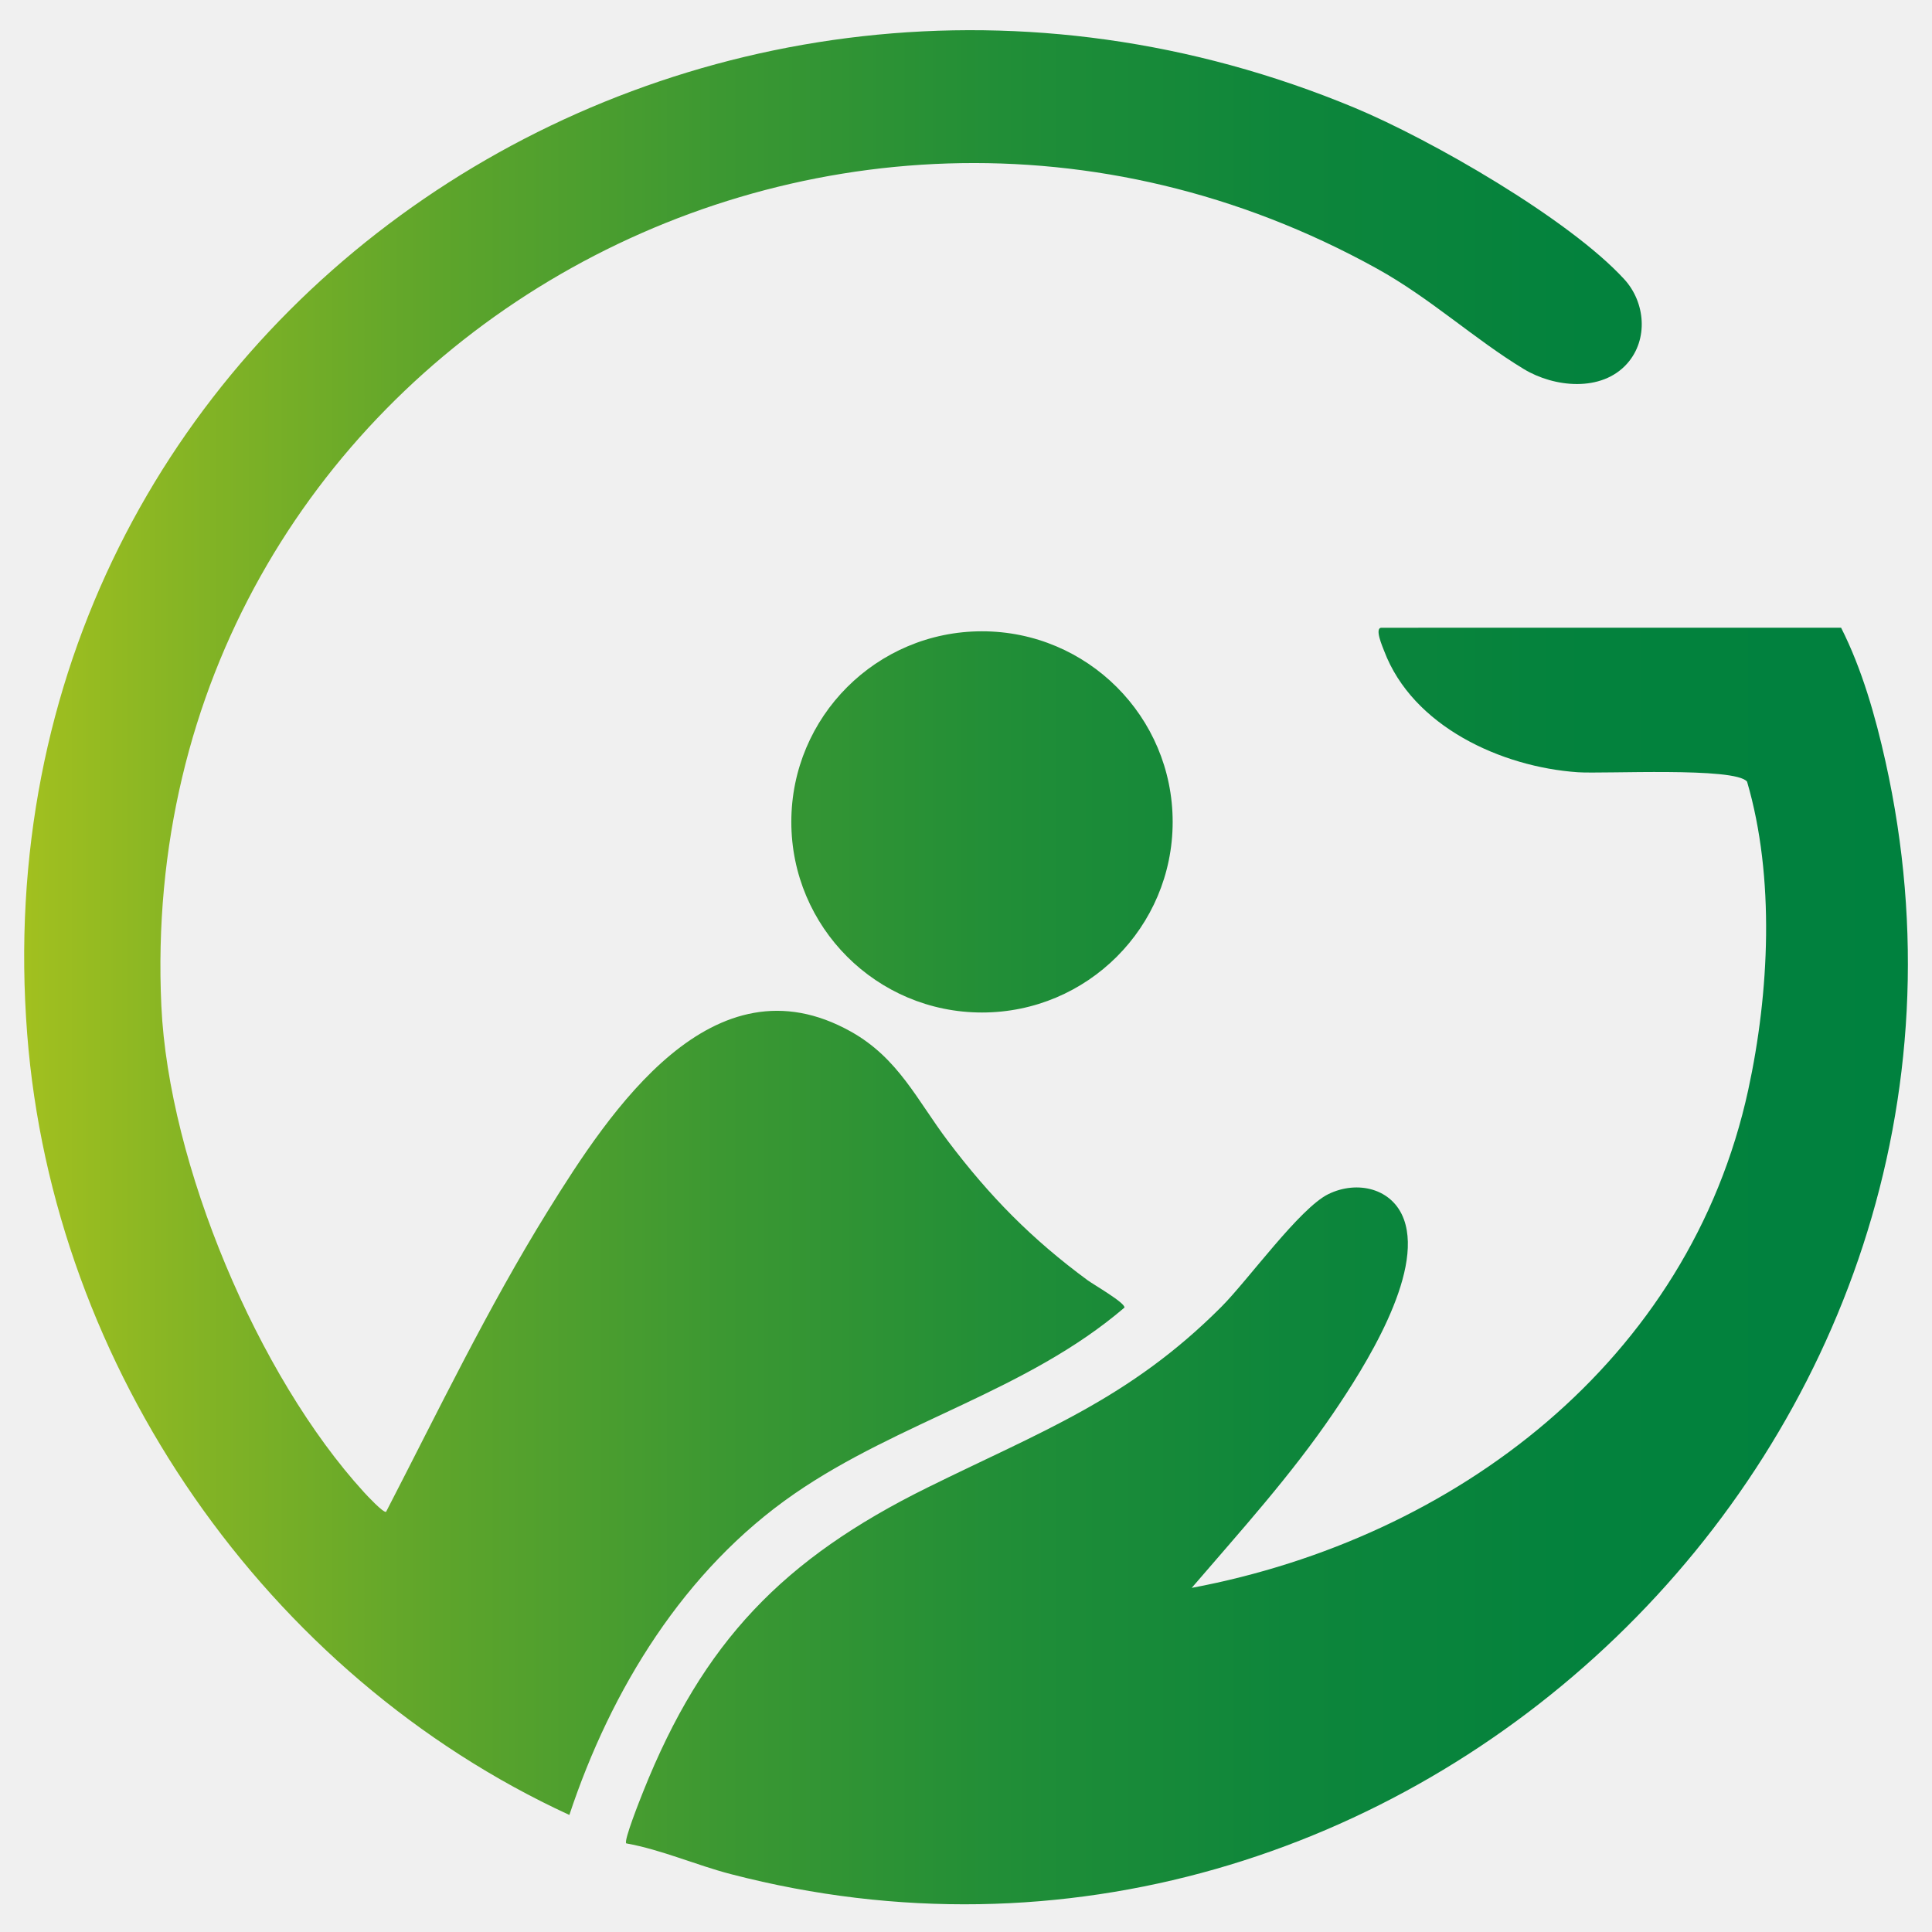
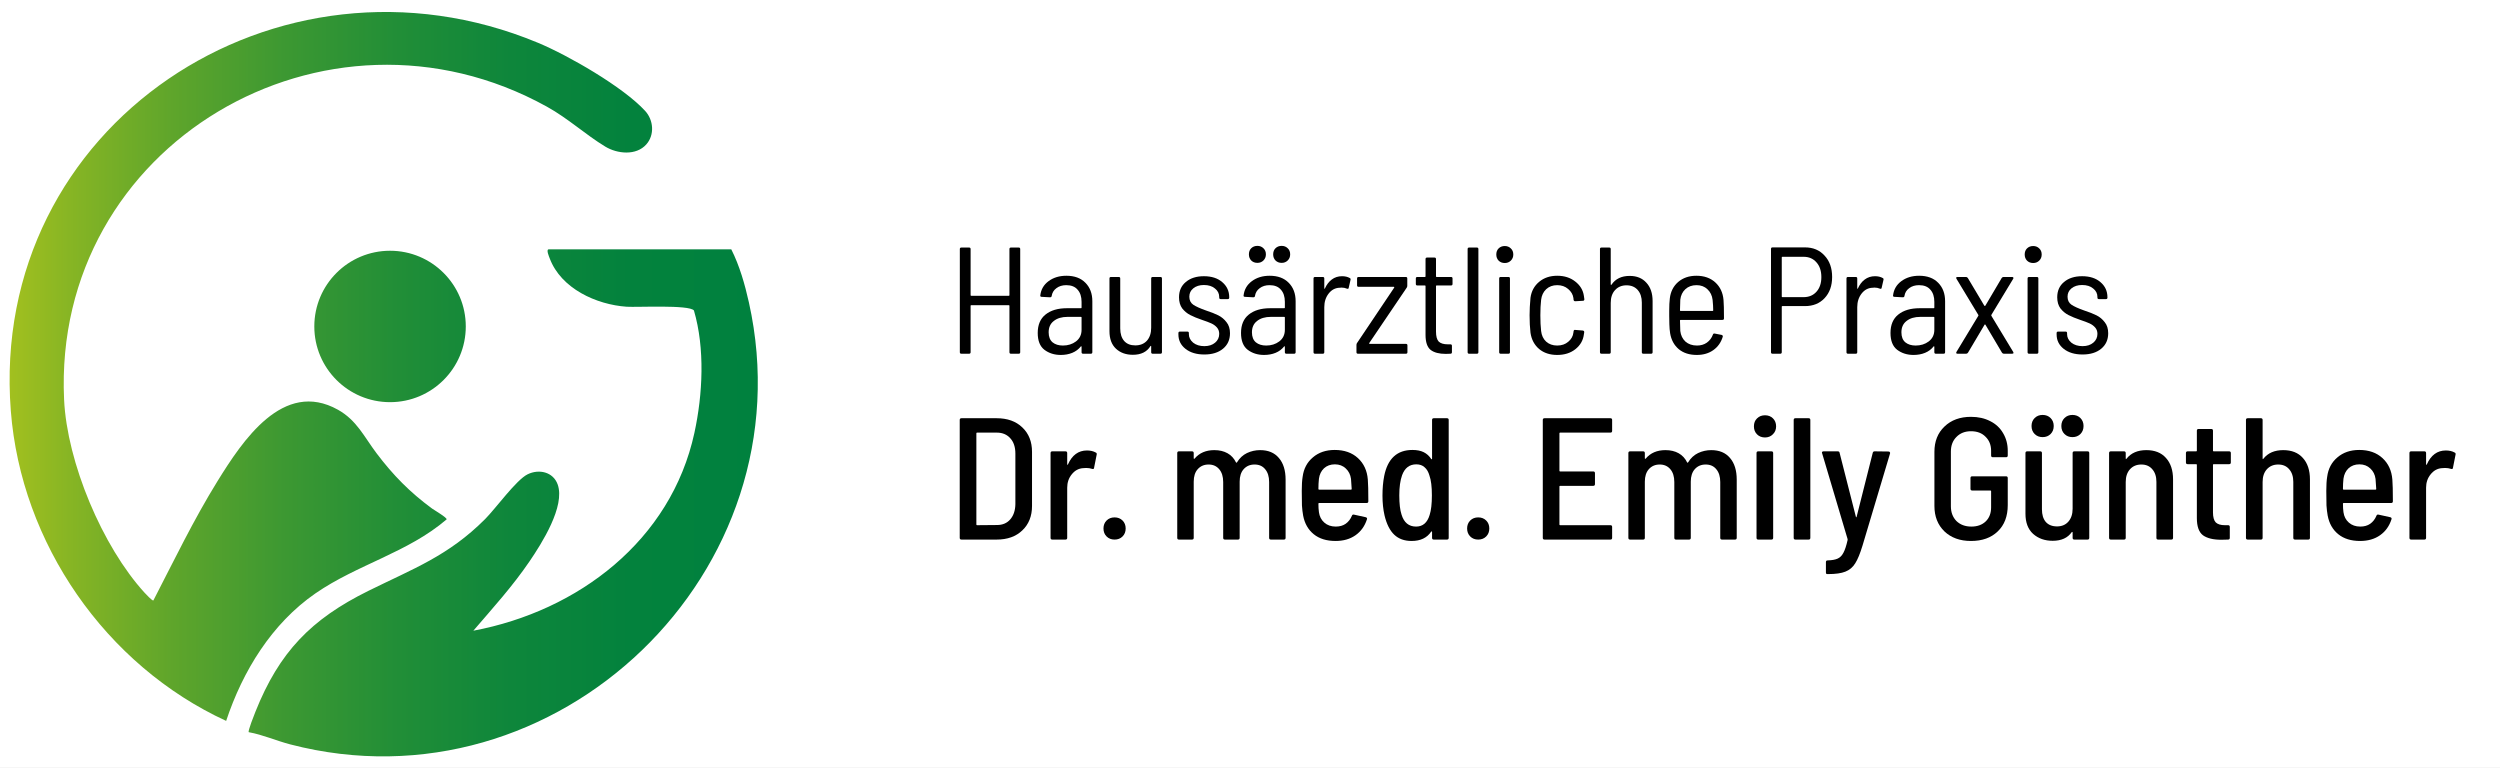
- <svg xmlns="http://www.w3.org/2000/svg" width="128" height="128" viewBox="0 0 128 128" fill="none">
-   <path d="M107.804 24.087C109.222 22.488 109.012 20.027 107.61 18.499C103.944 14.501 94.786 9.237 89.728 7.133C46.313 -10.922 -1.9 20.815 1.802 68.515C3.519 90.636 17.634 110.991 37.722 120.246C40.481 111.932 45.329 104.01 52.623 98.972C59.592 94.158 68.042 92.165 74.497 86.632C74.566 86.323 72.449 85.108 72.055 84.818C68.363 82.103 65.564 79.256 62.804 75.598C60.753 72.881 59.517 70.105 56.374 68.346C47.219 63.223 40.433 73.558 36.285 80.247C32.319 86.648 29.035 93.474 25.581 100.158C25.422 100.271 24.297 99.064 24.125 98.875C17.065 91.153 11.176 77.105 10.69 66.647C8.717 24.091 54.34 -2.617 91.214 17.789C94.782 19.763 97.667 22.462 100.966 24.457C102.962 25.665 106.105 26.002 107.804 24.087ZM77.692 54.453C77.692 47.479 72.036 41.825 65.059 41.825C58.082 41.825 52.427 47.479 52.427 54.453C52.427 61.428 58.082 67.081 65.059 67.081C72.036 67.081 77.692 61.428 77.692 54.453ZM124.917 50.446C124.249 47.446 123.357 44.312 121.977 41.587L91.528 41.59C91.042 41.59 91.601 42.854 91.703 43.125C93.59 48.128 99.47 50.814 104.531 51.163C106.239 51.281 114.986 50.8 115.748 51.788C117.605 58.121 117.223 65.772 115.826 72.204C111.926 90.162 96.431 101.915 78.954 105.201C82.199 101.422 85.509 97.776 88.331 93.627C90.358 90.648 94.322 84.429 93.017 80.799C92.266 78.714 89.912 78.183 88.01 79.112C86.108 80.042 82.696 84.797 80.927 86.573C74.811 92.71 68.943 94.847 61.442 98.557C51.901 103.276 46.582 108.75 42.606 118.715C42.418 119.187 41.316 121.949 41.488 122.128C43.864 122.558 46.087 123.56 48.43 124.168C92.859 135.723 134.909 95.292 124.917 50.446Z" fill="url(#paint0_linear_1_134)" />
+ <svg xmlns="http://www.w3.org/2000/svg" width="417" height="128" viewBox="0 0 417 128" fill="none">
+   <rect width="417" height="128" fill="white" />
+   <path d="M168.374 41.543C168.374 41.374 168.459 41.29 168.627 41.29H169.918C170.086 41.29 170.171 41.374 170.171 41.543V58.749C170.171 58.918 170.086 59.002 169.918 59.002H168.627C168.459 59.002 168.374 58.918 168.374 58.749V51.006C168.374 50.939 168.341 50.905 168.273 50.905H161.998C161.93 50.905 161.897 50.939 161.897 51.006V58.749C161.897 58.918 161.812 59.002 161.644 59.002H160.353C160.184 59.002 160.1 58.918 160.1 58.749V41.543C160.1 41.374 160.184 41.29 160.353 41.29H161.644C161.812 41.29 161.897 41.374 161.897 41.543V49.235C161.897 49.303 161.93 49.336 161.998 49.336H168.273C168.341 49.336 168.374 49.303 168.374 49.235V41.543Z" fill="black" />
+   <path d="M177.875 45.996C179.224 45.996 180.279 46.384 181.038 47.16C181.814 47.936 182.202 48.965 182.202 50.247V58.749C182.202 58.918 182.117 59.002 181.949 59.002H180.658C180.49 59.002 180.405 58.918 180.405 58.749V57.838C180.405 57.805 180.388 57.779 180.355 57.762C180.338 57.745 180.313 57.754 180.279 57.788C179.908 58.26 179.435 58.614 178.862 58.85C178.288 59.087 177.647 59.205 176.939 59.205C175.876 59.205 174.965 58.918 174.206 58.344C173.464 57.771 173.093 56.835 173.093 55.536C173.093 54.186 173.523 53.166 174.383 52.474C175.26 51.766 176.45 51.411 177.951 51.411H180.304C180.372 51.411 180.405 51.378 180.405 51.31V50.349C180.405 49.488 180.186 48.813 179.747 48.324C179.326 47.818 178.693 47.565 177.85 47.565C177.192 47.565 176.644 47.734 176.205 48.071C175.766 48.392 175.505 48.822 175.421 49.362C175.404 49.514 175.311 49.59 175.142 49.59L173.751 49.514C173.666 49.514 173.599 49.488 173.548 49.438C173.514 49.387 173.506 49.328 173.523 49.261C173.641 48.282 174.096 47.498 174.889 46.907C175.699 46.3 176.694 45.996 177.875 45.996ZM177.293 57.636C178.136 57.636 178.862 57.408 179.469 56.953C180.093 56.48 180.405 55.831 180.405 55.004V52.955C180.405 52.887 180.372 52.854 180.304 52.854H178.077C177.116 52.854 176.348 53.081 175.775 53.537C175.201 53.975 174.915 54.608 174.915 55.434C174.915 56.177 175.134 56.733 175.572 57.105C176.011 57.459 176.585 57.636 177.293 57.636Z" fill="black" />
+   <path d="M192.017 46.452C192.017 46.283 192.102 46.199 192.27 46.199H193.561C193.729 46.199 193.814 46.283 193.814 46.452V58.749C193.814 58.918 193.729 59.002 193.561 59.002H192.27C192.102 59.002 192.017 58.918 192.017 58.749V57.762C192.017 57.712 192 57.687 191.967 57.687C191.95 57.687 191.925 57.703 191.891 57.737C191.3 58.699 190.322 59.179 188.956 59.179C187.809 59.179 186.872 58.842 186.147 58.167C185.422 57.492 185.059 56.514 185.059 55.232V46.452C185.059 46.283 185.143 46.199 185.312 46.199H186.602C186.771 46.199 186.855 46.283 186.855 46.452V54.777C186.855 55.671 187.075 56.371 187.513 56.877C187.952 57.366 188.568 57.611 189.36 57.611C190.187 57.611 190.836 57.349 191.309 56.826C191.781 56.286 192.017 55.569 192.017 54.675V46.452Z" fill="black" />
+   <path d="M200.885 59.129C199.586 59.129 198.541 58.817 197.748 58.193C196.955 57.568 196.558 56.767 196.558 55.789V55.561C196.558 55.392 196.643 55.308 196.811 55.308H198.051C198.22 55.308 198.304 55.392 198.304 55.561V55.738C198.304 56.278 198.541 56.75 199.013 57.155C199.502 57.543 200.126 57.737 200.885 57.737C201.627 57.737 202.226 57.543 202.682 57.155C203.137 56.767 203.365 56.278 203.365 55.688C203.365 55.266 203.238 54.912 202.985 54.625C202.732 54.338 202.42 54.11 202.049 53.942C201.678 53.773 201.164 53.579 200.506 53.36C199.713 53.09 199.055 52.82 198.532 52.55C198.009 52.28 197.562 51.909 197.191 51.437C196.837 50.947 196.66 50.332 196.66 49.59C196.66 48.51 197.039 47.658 197.798 47.034C198.557 46.393 199.561 46.072 200.809 46.072C202.091 46.072 203.112 46.401 203.871 47.059C204.647 47.717 205.035 48.56 205.035 49.59V49.64C205.035 49.809 204.951 49.893 204.782 49.893H203.618C203.449 49.893 203.365 49.809 203.365 49.64V49.539C203.365 48.965 203.129 48.493 202.656 48.122C202.201 47.734 201.585 47.54 200.809 47.54C200.084 47.54 199.494 47.725 199.038 48.097C198.6 48.451 198.38 48.915 198.38 49.488C198.38 50.079 198.6 50.526 199.038 50.829C199.494 51.133 200.202 51.453 201.164 51.791C201.99 52.061 202.673 52.331 203.213 52.6C203.753 52.87 204.208 53.25 204.58 53.739C204.968 54.212 205.162 54.827 205.162 55.586C205.162 56.666 204.774 57.526 203.998 58.167C203.222 58.808 202.184 59.129 200.885 59.129Z" fill="black" />
+   <path d="M211.784 45.996C213.134 45.996 214.188 46.384 214.947 47.16C215.723 47.936 216.111 48.965 216.111 50.247V58.749C216.111 58.918 216.027 59.002 215.858 59.002H214.568C214.399 59.002 214.315 58.918 214.315 58.749V57.838C214.315 57.805 214.298 57.779 214.264 57.762C214.247 57.745 214.222 57.754 214.188 57.788C213.817 58.26 213.345 58.614 212.771 58.85C212.197 59.087 211.556 59.205 210.848 59.205C209.785 59.205 208.874 58.918 208.115 58.344C207.373 57.771 207.002 56.835 207.002 55.536C207.002 54.186 207.432 53.166 208.292 52.474C209.17 51.766 210.359 51.411 211.86 51.411H214.213C214.281 51.411 214.315 51.378 214.315 51.31V50.349C214.315 49.488 214.095 48.813 213.657 48.324C213.235 47.818 212.602 47.565 211.759 47.565C211.101 47.565 210.553 47.734 210.114 48.071C209.676 48.392 209.414 48.822 209.33 49.362C209.313 49.514 209.22 49.59 209.051 49.59L207.66 49.514C207.575 49.514 207.508 49.488 207.457 49.438C207.424 49.387 207.415 49.328 207.432 49.261C207.55 48.282 208.006 47.498 208.798 46.907C209.608 46.3 210.603 45.996 211.784 45.996ZM211.202 57.636C212.046 57.636 212.771 57.408 213.378 56.953C214.002 56.48 214.315 55.831 214.315 55.004V52.955C214.315 52.887 214.281 52.854 214.213 52.854H211.987C211.025 52.854 210.258 53.081 209.684 53.537C209.111 53.975 208.824 54.608 208.824 55.434C208.824 56.177 209.043 56.733 209.482 57.105C209.92 57.459 210.494 57.636 211.202 57.636ZM213.783 43.846C213.361 43.846 213.016 43.711 212.746 43.441C212.493 43.171 212.366 42.834 212.366 42.429C212.366 42.007 212.493 41.67 212.746 41.416C213.016 41.147 213.361 41.012 213.783 41.012C214.188 41.012 214.525 41.147 214.795 41.416C215.065 41.67 215.2 42.007 215.2 42.429C215.2 42.834 215.065 43.171 214.795 43.441C214.525 43.711 214.188 43.846 213.783 43.846ZM209.735 43.846C209.313 43.846 208.967 43.711 208.697 43.441C208.444 43.171 208.318 42.834 208.318 42.429C208.318 42.007 208.444 41.67 208.697 41.416C208.967 41.147 209.313 41.012 209.735 41.012C210.14 41.012 210.477 41.147 210.747 41.416C211.017 41.67 211.152 42.007 211.152 42.429C211.152 42.834 211.017 43.171 210.747 43.441C210.477 43.711 210.14 43.846 209.735 43.846Z" fill="black" />
+   <path d="M223.852 46.072C224.358 46.072 224.788 46.173 225.143 46.376C225.261 46.427 225.303 46.528 225.269 46.68L224.966 47.995C224.949 48.164 224.848 48.215 224.662 48.147C224.392 48.029 224.097 47.97 223.776 47.97L223.473 47.995C222.73 48.012 222.115 48.333 221.626 48.957C221.136 49.581 220.892 50.34 220.892 51.234V58.749C220.892 58.918 220.807 59.002 220.639 59.002H219.348C219.18 59.002 219.095 58.918 219.095 58.749V46.452C219.095 46.283 219.18 46.199 219.348 46.199H220.639C220.807 46.199 220.892 46.283 220.892 46.452V48.097C220.892 48.147 220.9 48.172 220.917 48.172C220.951 48.172 220.976 48.156 220.993 48.122C221.28 47.481 221.659 46.983 222.132 46.629C222.621 46.258 223.194 46.072 223.852 46.072Z" fill="black" />
+   <path d="M226.511 59.002C226.342 59.002 226.258 58.918 226.258 58.749V57.535C226.258 57.4 226.292 57.29 226.359 57.206L232.559 47.97C232.575 47.953 232.575 47.928 232.559 47.894C232.542 47.86 232.516 47.843 232.483 47.843H226.612C226.444 47.843 226.359 47.759 226.359 47.59V46.452C226.359 46.283 226.444 46.199 226.612 46.199H234.482C234.65 46.199 234.735 46.283 234.735 46.452V47.666C234.735 47.801 234.701 47.911 234.633 47.995L228.383 57.231C228.367 57.248 228.367 57.273 228.383 57.307C228.4 57.341 228.426 57.358 228.459 57.358H234.507C234.676 57.358 234.76 57.442 234.76 57.611V58.749C234.76 58.918 234.676 59.002 234.507 59.002H226.511Z" fill="black" />
+   <path d="M242.283 47.363C242.283 47.532 242.199 47.616 242.03 47.616H239.626C239.559 47.616 239.525 47.65 239.525 47.717V55.308C239.525 56.101 239.677 56.657 239.98 56.978C240.301 57.282 240.807 57.434 241.499 57.434H241.929C242.097 57.434 242.182 57.518 242.182 57.687V58.749C242.182 58.918 242.097 59.002 241.929 59.002L241.144 59.028C240.048 59.028 239.213 58.808 238.639 58.37C238.066 57.914 237.779 57.079 237.779 55.865V47.717C237.779 47.65 237.745 47.616 237.678 47.616H236.413C236.244 47.616 236.16 47.532 236.16 47.363V46.452C236.16 46.283 236.244 46.199 236.413 46.199H237.678C237.745 46.199 237.779 46.165 237.779 46.098V43.213C237.779 43.044 237.863 42.96 238.032 42.96H239.272C239.441 42.96 239.525 43.044 239.525 43.213V46.098C239.525 46.165 239.559 46.199 239.626 46.199H242.03C242.199 46.199 242.283 46.283 242.283 46.452V47.363Z" fill="black" />
+   <path d="M245.052 59.002C244.883 59.002 244.799 58.918 244.799 58.749V41.543C244.799 41.374 244.883 41.29 245.052 41.29H246.342C246.511 41.29 246.595 41.374 246.595 41.543V58.749C246.595 58.918 246.511 59.002 246.342 59.002H245.052Z" fill="black" />
+   <path d="M251 43.871C250.578 43.871 250.232 43.736 249.962 43.466C249.709 43.196 249.583 42.859 249.583 42.454C249.583 42.032 249.709 41.695 249.962 41.442C250.232 41.172 250.578 41.037 251 41.037C251.404 41.037 251.742 41.172 252.012 41.442C252.282 41.695 252.417 42.032 252.417 42.454C252.417 42.859 252.282 43.196 252.012 43.466C251.742 43.736 251.404 43.871 251 43.871ZM250.316 59.002C250.148 59.002 250.063 58.918 250.063 58.749V46.452C250.063 46.283 250.148 46.199 250.316 46.199H251.607C251.776 46.199 251.86 46.283 251.86 46.452V58.749C251.86 58.918 251.776 59.002 251.607 59.002H250.316Z" fill="black" />
+   <path d="M259.74 59.205C258.525 59.205 257.522 58.876 256.729 58.218C255.936 57.543 255.455 56.641 255.286 55.51C255.185 54.65 255.135 53.672 255.135 52.575C255.135 51.715 255.185 50.745 255.286 49.665C255.438 48.569 255.919 47.683 256.729 47.008C257.538 46.334 258.542 45.996 259.74 45.996C260.938 45.996 261.941 46.317 262.751 46.958C263.578 47.599 264.058 48.4 264.193 49.362L264.269 49.893V49.944C264.269 50.011 264.244 50.07 264.193 50.121C264.159 50.155 264.109 50.171 264.041 50.171L262.751 50.247C262.599 50.247 262.506 50.171 262.473 50.02C262.473 49.868 262.464 49.767 262.447 49.716C262.363 49.126 262.068 48.62 261.562 48.198C261.072 47.776 260.465 47.565 259.74 47.565C258.998 47.565 258.382 47.793 257.893 48.248C257.42 48.704 257.142 49.294 257.058 50.02C256.973 50.745 256.931 51.605 256.931 52.6C256.931 53.613 256.973 54.481 257.058 55.207C257.142 55.949 257.42 56.539 257.893 56.978C258.382 57.417 258.998 57.636 259.74 57.636C260.482 57.636 261.098 57.425 261.587 57.003C262.093 56.582 262.38 56.067 262.447 55.46L262.473 55.257C262.506 55.072 262.599 54.996 262.751 55.03L264.016 55.131C264.168 55.165 264.244 55.24 264.244 55.359V55.46C264.244 55.527 264.227 55.629 264.193 55.763C264.075 56.759 263.603 57.585 262.776 58.243C261.967 58.884 260.954 59.205 259.74 59.205Z" fill="black" />
+   <path d="M271.833 46.022C273.014 46.022 273.942 46.401 274.617 47.16C275.308 47.903 275.654 48.923 275.654 50.222V58.749C275.654 58.918 275.57 59.002 275.401 59.002H274.11C273.942 59.002 273.857 58.918 273.857 58.749V50.475C273.857 49.598 273.63 48.898 273.174 48.375C272.719 47.852 272.095 47.59 271.302 47.59C270.509 47.59 269.868 47.86 269.379 48.4C268.906 48.923 268.67 49.632 268.67 50.526V58.749C268.67 58.918 268.586 59.002 268.417 59.002H267.127C266.958 59.002 266.874 58.918 266.874 58.749V41.543C266.874 41.374 266.958 41.29 267.127 41.29H268.417C268.586 41.29 268.67 41.374 268.67 41.543V47.439C268.67 47.472 268.679 47.498 268.696 47.515C268.729 47.532 268.763 47.523 268.797 47.489C269.455 46.511 270.467 46.022 271.833 46.022Z" fill="black" />
+   <path d="M283.056 57.636C283.697 57.636 284.245 57.476 284.7 57.155C285.173 56.818 285.51 56.371 285.712 55.814C285.763 55.662 285.864 55.603 286.016 55.637L287.18 55.865C287.264 55.882 287.315 55.924 287.332 55.991C287.366 56.042 287.374 56.101 287.357 56.168C287.07 57.113 286.547 57.855 285.788 58.395C285.029 58.935 284.11 59.205 283.03 59.205C281.799 59.205 280.795 58.884 280.019 58.243C279.243 57.585 278.762 56.7 278.577 55.586C278.509 55.165 278.467 54.667 278.45 54.093C278.434 53.52 278.425 53.048 278.425 52.676C278.425 52.288 278.425 52.019 278.425 51.867C278.425 51.006 278.459 50.306 278.526 49.767C278.661 48.636 279.125 47.725 279.918 47.034C280.728 46.342 281.74 45.996 282.954 45.996C284.253 45.996 285.308 46.367 286.117 47.11C286.927 47.852 287.382 48.83 287.484 50.045C287.534 50.602 287.56 51.622 287.56 53.107C287.56 53.275 287.475 53.36 287.306 53.36H280.323C280.255 53.36 280.222 53.393 280.222 53.461C280.222 53.984 280.238 54.566 280.272 55.207C280.357 55.932 280.643 56.523 281.133 56.978C281.639 57.417 282.28 57.636 283.056 57.636ZM282.98 47.565C282.221 47.565 281.596 47.793 281.107 48.248C280.635 48.687 280.357 49.269 280.272 49.994C280.238 50.703 280.222 51.293 280.222 51.766C280.222 51.833 280.255 51.867 280.323 51.867H285.662C285.729 51.867 285.763 51.833 285.763 51.766C285.763 51.276 285.729 50.694 285.662 50.02C285.577 49.294 285.291 48.704 284.801 48.248C284.329 47.793 283.722 47.565 282.98 47.565Z" fill="black" />
+   <path d="M301.069 41.265C302.419 41.265 303.507 41.72 304.334 42.631C305.177 43.525 305.599 44.714 305.599 46.199C305.599 47.666 305.177 48.847 304.334 49.741C303.507 50.618 302.419 51.057 301.069 51.057H297.299C297.232 51.057 297.198 51.091 297.198 51.158V58.749C297.198 58.918 297.114 59.002 296.945 59.002H295.655C295.486 59.002 295.402 58.918 295.402 58.749V41.518C295.402 41.349 295.486 41.265 295.655 41.265H301.069ZM300.842 49.564C301.736 49.564 302.453 49.261 302.992 48.653C303.532 48.046 303.802 47.236 303.802 46.224C303.802 45.195 303.532 44.377 302.992 43.77C302.453 43.146 301.736 42.834 300.842 42.834H297.299C297.232 42.834 297.198 42.867 297.198 42.935V49.463C297.198 49.53 297.232 49.564 297.299 49.564H300.842Z" fill="black" />
+   <path d="M312.749 46.072C313.255 46.072 313.686 46.173 314.04 46.376C314.158 46.427 314.2 46.528 314.166 46.68L313.863 47.995C313.846 48.164 313.745 48.215 313.559 48.147C313.289 48.029 312.994 47.97 312.674 47.97L312.37 47.995C311.628 48.012 311.012 48.333 310.523 48.957C310.034 49.581 309.789 50.34 309.789 51.234V58.749C309.789 58.918 309.705 59.002 309.536 59.002H308.245C308.077 59.002 307.992 58.918 307.992 58.749V46.452C307.992 46.283 308.077 46.199 308.245 46.199H309.536C309.705 46.199 309.789 46.283 309.789 46.452V48.097C309.789 48.147 309.797 48.172 309.814 48.172C309.848 48.172 309.873 48.156 309.89 48.122C310.177 47.481 310.556 46.983 311.029 46.629C311.518 46.258 312.092 46.072 312.749 46.072Z" fill="black" />
+   <path d="M320.116 45.996C321.466 45.996 322.52 46.384 323.279 47.16C324.055 47.936 324.443 48.965 324.443 50.247V58.749C324.443 58.918 324.359 59.002 324.19 59.002H322.9C322.731 59.002 322.647 58.918 322.647 58.749V57.838C322.647 57.805 322.63 57.779 322.596 57.762C322.579 57.745 322.554 57.754 322.52 57.788C322.149 58.26 321.677 58.614 321.103 58.85C320.53 59.087 319.889 59.205 319.18 59.205C318.117 59.205 317.207 58.918 316.447 58.344C315.705 57.771 315.334 56.835 315.334 55.536C315.334 54.186 315.764 53.166 316.625 52.474C317.502 51.766 318.691 51.411 320.192 51.411H322.546C322.613 51.411 322.647 51.378 322.647 51.31V50.349C322.647 49.488 322.427 48.813 321.989 48.324C321.567 47.818 320.935 47.565 320.091 47.565C319.433 47.565 318.885 47.734 318.446 48.071C318.008 48.392 317.746 48.822 317.662 49.362C317.645 49.514 317.552 49.59 317.384 49.59L315.992 49.514C315.908 49.514 315.84 49.488 315.79 49.438C315.756 49.387 315.747 49.328 315.764 49.261C315.882 48.282 316.338 47.498 317.131 46.907C317.94 46.3 318.936 45.996 320.116 45.996ZM319.534 57.636C320.378 57.636 321.103 57.408 321.711 56.953C322.335 56.48 322.647 55.831 322.647 55.004V52.955C322.647 52.887 322.613 52.854 322.546 52.854H320.319C319.357 52.854 318.59 53.081 318.016 53.537C317.443 53.975 317.156 54.608 317.156 55.434C317.156 56.177 317.375 56.733 317.814 57.105C318.252 57.459 318.826 57.636 319.534 57.636Z" fill="black" />
+   <path d="M326.516 59.002C326.415 59.002 326.347 58.977 326.314 58.926C326.28 58.859 326.288 58.783 326.339 58.699L329.982 52.676C330.016 52.626 330.016 52.575 329.982 52.525L326.339 46.502C326.305 46.435 326.288 46.384 326.288 46.351C326.288 46.249 326.364 46.199 326.516 46.199H327.933C328.051 46.199 328.152 46.258 328.237 46.376L330.995 51.006C331.011 51.023 331.037 51.032 331.07 51.032C331.104 51.032 331.13 51.023 331.146 51.006L333.879 46.376C333.964 46.258 334.065 46.199 334.183 46.199H335.625C335.726 46.199 335.794 46.233 335.827 46.3C335.861 46.351 335.853 46.418 335.802 46.502L332.159 52.525C332.142 52.575 332.142 52.626 332.159 52.676L335.802 58.699C335.836 58.766 335.853 58.817 335.853 58.85C335.853 58.952 335.777 59.002 335.625 59.002H334.233C334.115 59.002 334.014 58.943 333.93 58.825L331.172 54.169C331.155 54.136 331.13 54.119 331.096 54.119C331.062 54.119 331.037 54.136 331.02 54.169L328.262 58.825C328.178 58.943 328.076 59.002 327.958 59.002H326.516Z" fill="black" />
+   <path d="M339.137 43.871C338.715 43.871 338.369 43.736 338.099 43.466C337.846 43.196 337.72 42.859 337.72 42.454C337.72 42.032 337.846 41.695 338.099 41.442C338.369 41.172 338.715 41.037 339.137 41.037C339.542 41.037 339.879 41.172 340.149 41.442C340.419 41.695 340.554 42.032 340.554 42.454C340.554 42.859 340.419 43.196 340.149 43.466C339.879 43.736 339.542 43.871 339.137 43.871ZM338.454 59.002C338.285 59.002 338.2 58.918 338.2 58.749V46.452C338.2 46.283 338.285 46.199 338.454 46.199H339.744C339.913 46.199 339.997 46.283 339.997 46.452V58.749C339.997 58.918 339.913 59.002 339.744 59.002H338.454Z" fill="black" />
+   <path d="M347.371 59.129C346.072 59.129 345.026 58.817 344.233 58.193C343.44 57.568 343.044 56.767 343.044 55.789V55.561C343.044 55.392 343.128 55.308 343.297 55.308H344.537C344.706 55.308 344.79 55.392 344.79 55.561V55.738C344.79 56.278 345.026 56.75 345.498 57.155C345.988 57.543 346.612 57.737 347.371 57.737C348.113 57.737 348.712 57.543 349.167 57.155C349.623 56.767 349.851 56.278 349.851 55.688C349.851 55.266 349.724 54.912 349.471 54.625C349.218 54.338 348.906 54.11 348.535 53.942C348.164 53.773 347.649 53.579 346.991 53.36C346.199 53.09 345.541 52.82 345.018 52.55C344.495 52.28 344.048 51.909 343.677 51.437C343.322 50.947 343.145 50.332 343.145 49.59C343.145 48.51 343.525 47.658 344.284 47.034C345.043 46.393 346.047 46.072 347.295 46.072C348.577 46.072 349.598 46.401 350.357 47.059C351.133 47.717 351.521 48.56 351.521 49.59V49.64C351.521 49.809 351.436 49.893 351.268 49.893H350.104C349.935 49.893 349.851 49.809 349.851 49.64V49.539C349.851 48.965 349.614 48.493 349.142 48.122C348.687 47.734 348.071 47.54 347.295 47.54C346.57 47.54 345.979 47.725 345.524 48.097C345.085 48.451 344.866 48.915 344.866 49.488C344.866 50.079 345.085 50.526 345.524 50.829C345.979 51.133 346.688 51.453 347.649 51.791C348.476 52.061 349.159 52.331 349.699 52.6C350.239 52.87 350.694 53.25 351.065 53.739C351.453 54.212 351.647 54.827 351.647 55.586C351.647 56.666 351.259 57.526 350.483 58.167C349.707 58.808 348.67 59.129 347.371 59.129Z" fill="black" />
+   <path d="M160.371 90.002C160.178 90.002 160.082 89.906 160.082 89.713V70.049C160.082 69.856 160.178 69.76 160.371 69.76H166.242C168.034 69.76 169.461 70.271 170.521 71.292C171.601 72.314 172.141 73.673 172.141 75.37V84.392C172.141 86.089 171.601 87.448 170.521 88.47C169.461 89.491 168.034 90.002 166.242 90.002H160.371ZM162.858 87.486C162.858 87.564 162.897 87.602 162.974 87.602L166.299 87.573C167.225 87.573 167.957 87.265 168.497 86.648C169.056 86.012 169.345 85.163 169.365 84.103V75.659C169.365 74.579 169.085 73.731 168.526 73.114C167.967 72.478 167.215 72.16 166.27 72.16H162.974C162.897 72.16 162.858 72.198 162.858 72.276V87.486Z" fill="black" />
+   <path d="M181.306 75.138C181.885 75.138 182.376 75.254 182.781 75.486C182.916 75.543 182.964 75.659 182.926 75.832L182.492 78.03C182.473 78.223 182.357 78.281 182.145 78.204C181.856 78.107 181.538 78.059 181.191 78.059C180.94 78.059 180.757 78.069 180.641 78.088C179.889 78.146 179.263 78.493 178.761 79.129C178.26 79.746 178.01 80.488 178.01 81.356V89.713C178.01 89.906 177.913 90.002 177.72 90.002H175.523C175.33 90.002 175.233 89.906 175.233 89.713V75.572C175.233 75.379 175.33 75.283 175.523 75.283H177.72C177.913 75.283 178.01 75.379 178.01 75.572V77.423C178.01 77.481 178.019 77.519 178.038 77.539C178.077 77.539 178.106 77.519 178.125 77.481C178.819 75.919 179.88 75.138 181.306 75.138Z" fill="black" />
+   <path d="M185.911 90.002C185.371 90.002 184.928 89.829 184.581 89.482C184.234 89.135 184.06 88.691 184.06 88.151C184.06 87.612 184.234 87.168 184.581 86.821C184.928 86.474 185.371 86.301 185.911 86.301C186.451 86.301 186.894 86.474 187.241 86.821C187.588 87.168 187.762 87.612 187.762 88.151C187.762 88.691 187.588 89.135 187.241 89.482C186.894 89.829 186.451 90.002 185.911 90.002Z" fill="black" />
+   <path d="M210.187 75.081C211.537 75.081 212.578 75.514 213.31 76.382C214.062 77.249 214.438 78.454 214.438 79.997V89.713C214.438 89.906 214.342 90.002 214.149 90.002H211.98C211.787 90.002 211.691 89.906 211.691 89.713V80.401C211.691 79.495 211.469 78.782 211.026 78.262C210.602 77.741 210.014 77.481 209.262 77.481C208.51 77.481 207.903 77.741 207.44 78.262C206.996 78.763 206.775 79.457 206.775 80.344V89.713C206.775 89.906 206.678 90.002 206.486 90.002H204.317C204.124 90.002 204.028 89.906 204.028 89.713V80.401C204.028 79.495 203.806 78.782 203.362 78.262C202.919 77.741 202.331 77.481 201.598 77.481C200.847 77.481 200.239 77.741 199.777 78.262C199.333 78.763 199.112 79.457 199.112 80.344V89.713C199.112 89.906 199.015 90.002 198.822 90.002H196.653C196.461 90.002 196.364 89.906 196.364 89.713V75.572C196.364 75.379 196.461 75.283 196.653 75.283H198.822C199.015 75.283 199.112 75.379 199.112 75.572V76.44C199.112 76.478 199.121 76.507 199.14 76.526C199.179 76.546 199.218 76.536 199.256 76.498C200.047 75.553 201.145 75.081 202.553 75.081C203.401 75.081 204.134 75.254 204.75 75.601C205.367 75.948 205.84 76.459 206.167 77.134C206.225 77.211 206.283 77.201 206.341 77.105C206.765 76.411 207.315 75.9 207.989 75.572C208.683 75.245 209.416 75.081 210.187 75.081Z" fill="black" />
+   <path d="M222.803 87.833C223.458 87.833 224.008 87.679 224.451 87.371C224.914 87.043 225.261 86.6 225.492 86.04C225.55 85.867 225.666 85.799 225.839 85.838L227.806 86.272C227.998 86.33 228.066 86.445 228.008 86.619C227.642 87.756 227.005 88.643 226.099 89.279C225.193 89.915 224.085 90.234 222.774 90.234C221.27 90.234 220.056 89.858 219.13 89.106C218.205 88.354 217.617 87.323 217.366 86.012C217.27 85.472 217.202 84.903 217.164 84.305C217.144 83.689 217.135 82.879 217.135 81.876C217.135 80.893 217.183 80.112 217.279 79.534C217.453 78.184 218.022 77.105 218.986 76.295C219.949 75.466 221.164 75.052 222.629 75.052C224.229 75.052 225.521 75.505 226.504 76.411C227.487 77.317 228.037 78.512 228.153 79.997C228.21 80.652 228.239 81.857 228.239 83.611C228.239 83.804 228.143 83.901 227.95 83.901H220.027C219.949 83.901 219.911 83.939 219.911 84.016C219.911 84.556 219.94 85.028 219.998 85.433C220.094 86.147 220.393 86.725 220.894 87.168C221.395 87.612 222.032 87.833 222.803 87.833ZM222.658 77.452C221.926 77.452 221.318 77.674 220.836 78.117C220.374 78.56 220.094 79.139 219.998 79.852C219.94 80.373 219.911 80.941 219.911 81.558C219.911 81.635 219.949 81.674 220.027 81.674H225.348C225.425 81.674 225.463 81.635 225.463 81.558C225.425 80.787 225.386 80.228 225.348 79.881C225.251 79.168 224.962 78.589 224.48 78.146C223.998 77.683 223.391 77.452 222.658 77.452Z" fill="black" />
+   <path d="M238.868 70.049C238.868 69.856 238.964 69.76 239.157 69.76H241.355C241.547 69.76 241.644 69.856 241.644 70.049V89.713C241.644 89.906 241.547 90.002 241.355 90.002H239.157C238.964 90.002 238.868 89.906 238.868 89.713V88.73C238.868 88.691 238.848 88.662 238.81 88.643C238.771 88.624 238.742 88.633 238.723 88.672C238.029 89.713 236.94 90.234 235.455 90.234C234.26 90.234 233.296 89.887 232.564 89.192C231.831 88.499 231.291 87.429 230.944 85.983C230.713 84.98 230.597 83.881 230.597 82.686C230.597 81.452 230.694 80.353 230.886 79.389C231.465 76.498 233.036 75.052 235.6 75.052C236.352 75.052 236.978 75.177 237.48 75.428C237.981 75.678 238.395 76.054 238.723 76.555C238.762 76.594 238.791 76.613 238.81 76.613C238.848 76.613 238.868 76.584 238.868 76.526V70.049ZM238.463 85.896C238.714 85.125 238.839 84.035 238.839 82.628C238.839 81.182 238.704 80.083 238.434 79.332C238.26 78.715 237.991 78.252 237.624 77.944C237.277 77.616 236.815 77.452 236.236 77.452C235.099 77.452 234.308 78.059 233.865 79.274C233.557 80.141 233.402 81.259 233.402 82.628C233.402 84.016 233.528 85.086 233.778 85.838C234.183 87.168 234.993 87.833 236.207 87.833C237.325 87.833 238.077 87.188 238.463 85.896Z" fill="black" />
+   <path d="M246.565 90.002C246.026 90.002 245.582 89.829 245.235 89.482C244.888 89.135 244.715 88.691 244.715 88.151C244.715 87.612 244.888 87.168 245.235 86.821C245.582 86.474 246.026 86.301 246.565 86.301C247.105 86.301 247.549 86.474 247.896 86.821C248.243 87.168 248.416 87.612 248.416 88.151C248.416 88.691 248.243 89.135 247.896 89.482C247.549 89.829 247.105 90.002 246.565 90.002Z" fill="black" />
+   <path d="M268.904 71.871C268.904 72.064 268.807 72.16 268.615 72.16H260.228C260.151 72.16 260.113 72.198 260.113 72.276V78.522C260.113 78.599 260.151 78.638 260.228 78.638H265.752C265.944 78.638 266.041 78.734 266.041 78.927V80.749C266.041 80.941 265.944 81.038 265.752 81.038H260.228C260.151 81.038 260.113 81.076 260.113 81.153V87.486C260.113 87.564 260.151 87.602 260.228 87.602H268.615C268.807 87.602 268.904 87.698 268.904 87.891V89.713C268.904 89.906 268.807 90.002 268.615 90.002H257.626C257.433 90.002 257.337 89.906 257.337 89.713V70.049C257.337 69.856 257.433 69.76 257.626 69.76H268.615C268.807 69.76 268.904 69.856 268.904 70.049V71.871Z" fill="black" />
+   <path d="M285.435 75.081C286.784 75.081 287.825 75.514 288.558 76.382C289.31 77.249 289.686 78.454 289.686 79.997V89.713C289.686 89.906 289.589 90.002 289.396 90.002H287.228C287.035 90.002 286.938 89.906 286.938 89.713V80.401C286.938 79.495 286.717 78.782 286.273 78.262C285.849 77.741 285.261 77.481 284.509 77.481C283.757 77.481 283.15 77.741 282.687 78.262C282.244 78.763 282.022 79.457 282.022 80.344V89.713C282.022 89.906 281.926 90.002 281.733 90.002H279.564C279.372 90.002 279.275 89.906 279.275 89.713V80.401C279.275 79.495 279.053 78.782 278.61 78.262C278.167 77.741 277.579 77.481 276.846 77.481C276.094 77.481 275.487 77.741 275.024 78.262C274.581 78.763 274.359 79.457 274.359 80.344V89.713C274.359 89.906 274.263 90.002 274.07 90.002H271.901C271.708 90.002 271.612 89.906 271.612 89.713V75.572C271.612 75.379 271.708 75.283 271.901 75.283H274.07C274.263 75.283 274.359 75.379 274.359 75.572V76.44C274.359 76.478 274.369 76.507 274.388 76.526C274.427 76.546 274.465 76.536 274.504 76.498C275.294 75.553 276.393 75.081 277.8 75.081C278.649 75.081 279.381 75.254 279.998 75.601C280.615 75.948 281.087 76.459 281.415 77.134C281.473 77.211 281.531 77.201 281.589 77.105C282.013 76.411 282.562 75.9 283.237 75.572C283.931 75.245 284.664 75.081 285.435 75.081Z" fill="black" />
+   <path d="M294.405 72.97C293.865 72.97 293.421 72.796 293.074 72.449C292.727 72.102 292.554 71.659 292.554 71.119C292.554 70.56 292.727 70.116 293.074 69.789C293.421 69.442 293.865 69.268 294.405 69.268C294.944 69.268 295.388 69.442 295.735 69.789C296.082 70.136 296.255 70.579 296.255 71.119C296.255 71.659 296.072 72.102 295.706 72.449C295.359 72.796 294.925 72.97 294.405 72.97ZM293.277 90.002C293.084 90.002 292.988 89.906 292.988 89.713V75.572C292.988 75.379 293.084 75.283 293.277 75.283H295.475C295.667 75.283 295.764 75.379 295.764 75.572V89.713C295.764 89.906 295.667 90.002 295.475 90.002H293.277Z" fill="black" />
+   <path d="M299.477 90.002C299.284 90.002 299.188 89.906 299.188 89.713V70.049C299.188 69.856 299.284 69.76 299.477 69.76H301.675C301.867 69.76 301.964 69.856 301.964 70.049V89.713C301.964 89.906 301.867 90.002 301.675 90.002H299.477Z" fill="black" />
+   <path d="M304.766 95.757C304.631 95.757 304.563 95.66 304.563 95.468V93.762C304.563 93.569 304.66 93.472 304.852 93.472H304.881C305.575 93.453 306.115 93.357 306.501 93.183C306.906 93.01 307.233 92.682 307.484 92.2C307.734 91.737 307.966 91.034 308.178 90.089C308.197 90.07 308.197 90.041 308.178 90.002C308.178 89.944 308.178 89.915 308.178 89.915L303.927 75.601L303.898 75.514C303.898 75.36 303.994 75.283 304.187 75.283H306.53C306.722 75.283 306.828 75.37 306.848 75.543L309.566 86.214C309.585 86.253 309.605 86.281 309.624 86.301C309.643 86.301 309.662 86.272 309.682 86.214L312.371 75.543C312.41 75.37 312.516 75.283 312.689 75.283L315.003 75.312C315.099 75.312 315.166 75.341 315.205 75.399C315.263 75.457 315.282 75.534 315.263 75.63L310.665 91.014C310.26 92.345 309.855 93.328 309.45 93.964C309.045 94.62 308.496 95.082 307.802 95.352C307.127 95.622 306.173 95.757 304.939 95.757H304.766Z" fill="black" />
+   <path d="M328.763 90.234C326.931 90.234 325.456 89.703 324.338 88.643C323.22 87.564 322.661 86.147 322.661 84.392V75.37C322.661 73.615 323.22 72.208 324.338 71.148C325.456 70.068 326.931 69.528 328.763 69.528C329.977 69.528 331.047 69.769 331.973 70.251C332.898 70.714 333.611 71.379 334.113 72.247C334.633 73.114 334.893 74.097 334.893 75.196V75.977C334.893 76.17 334.797 76.266 334.604 76.266H332.406C332.214 76.266 332.117 76.17 332.117 75.977V75.196C332.117 74.232 331.809 73.452 331.192 72.854C330.594 72.237 329.784 71.929 328.763 71.929C327.76 71.929 326.951 72.247 326.334 72.883C325.717 73.5 325.408 74.309 325.408 75.312V84.45C325.408 85.453 325.717 86.272 326.334 86.908C326.97 87.525 327.799 87.833 328.821 87.833C329.823 87.833 330.623 87.544 331.221 86.966C331.818 86.388 332.117 85.607 332.117 84.624V81.934C332.117 81.857 332.079 81.819 332.002 81.819H328.965C328.772 81.819 328.676 81.722 328.676 81.529V79.736C328.676 79.544 328.772 79.447 328.965 79.447H334.604C334.797 79.447 334.893 79.544 334.893 79.736V84.248C334.893 86.118 334.334 87.583 333.216 88.643C332.117 89.703 330.633 90.234 328.763 90.234Z" fill="black" />
+   <path d="M345.713 75.572C345.713 75.379 345.81 75.283 346.002 75.283H348.2C348.393 75.283 348.489 75.379 348.489 75.572V89.713C348.489 89.906 348.393 90.002 348.2 90.002H346.002C345.81 90.002 345.713 89.906 345.713 89.713V88.817C345.713 88.778 345.694 88.749 345.655 88.73C345.636 88.711 345.607 88.72 345.569 88.759C344.894 89.723 343.833 90.205 342.388 90.205C341.077 90.205 339.987 89.819 339.12 89.048C338.272 88.277 337.847 87.159 337.847 85.694V75.572C337.847 75.379 337.944 75.283 338.137 75.283H340.305C340.498 75.283 340.595 75.379 340.595 75.572V84.942C340.595 85.848 340.807 86.551 341.231 87.053C341.674 87.554 342.301 87.805 343.111 87.805C343.901 87.805 344.527 87.544 344.99 87.024C345.472 86.484 345.713 85.761 345.713 84.855V75.572ZM345.684 72.912C345.144 72.912 344.701 72.738 344.354 72.391C344.007 72.044 343.833 71.601 343.833 71.061C343.833 70.521 344.007 70.078 344.354 69.731C344.701 69.384 345.144 69.21 345.684 69.21C346.224 69.21 346.667 69.384 347.014 69.731C347.361 70.078 347.535 70.521 347.535 71.061C347.535 71.601 347.361 72.044 347.014 72.391C346.667 72.738 346.224 72.912 345.684 72.912ZM340.71 72.912C340.171 72.912 339.727 72.738 339.38 72.391C339.033 72.044 338.86 71.601 338.86 71.061C338.86 70.521 339.033 70.078 339.38 69.731C339.727 69.384 340.171 69.21 340.71 69.21C341.25 69.21 341.694 69.384 342.041 69.731C342.388 70.078 342.561 70.521 342.561 71.061C342.561 71.601 342.388 72.044 342.041 72.391C341.694 72.738 341.25 72.912 340.71 72.912Z" fill="black" />
+   <path d="M358.012 75.081C359.419 75.081 360.509 75.514 361.28 76.382C362.07 77.249 362.465 78.445 362.465 79.968V89.713C362.465 89.906 362.369 90.002 362.176 90.002H359.978C359.786 90.002 359.689 89.906 359.689 89.713V80.373C359.689 79.486 359.458 78.782 358.995 78.262C358.552 77.741 357.945 77.481 357.173 77.481C356.383 77.481 355.747 77.751 355.265 78.29C354.802 78.811 354.571 79.515 354.571 80.401V89.713C354.571 89.906 354.474 90.002 354.282 90.002H352.084C351.891 90.002 351.795 89.906 351.795 89.713V75.572C351.795 75.379 351.891 75.283 352.084 75.283H354.282C354.474 75.283 354.571 75.379 354.571 75.572V76.469C354.571 76.526 354.58 76.565 354.6 76.584C354.638 76.584 354.677 76.555 354.715 76.498C355.467 75.553 356.566 75.081 358.012 75.081Z" fill="black" />
+   <path d="M372.104 77.134C372.104 77.327 372.008 77.423 371.815 77.423H369.241C369.164 77.423 369.125 77.462 369.125 77.539V85.462C369.125 86.253 369.28 86.812 369.588 87.139C369.916 87.448 370.417 87.602 371.092 87.602H371.641C371.834 87.602 371.93 87.698 371.93 87.891V89.713C371.93 89.906 371.834 90.002 371.641 90.002L370.513 90.031C369.164 90.031 368.142 89.781 367.448 89.279C366.773 88.759 366.436 87.805 366.436 86.416V77.539C366.436 77.462 366.397 77.423 366.32 77.423H364.903C364.711 77.423 364.614 77.327 364.614 77.134V75.572C364.614 75.379 364.711 75.283 364.903 75.283H366.32C366.397 75.283 366.436 75.245 366.436 75.167V71.842C366.436 71.649 366.532 71.553 366.725 71.553H368.836C369.029 71.553 369.125 71.649 369.125 71.842V75.167C369.125 75.245 369.164 75.283 369.241 75.283H371.815C372.008 75.283 372.104 75.379 372.104 75.572V77.134Z" fill="black" />
+   <path d="M380.845 75.081C382.252 75.081 383.341 75.514 384.113 76.382C384.903 77.249 385.298 78.445 385.298 79.968V89.713C385.298 89.906 385.202 90.002 385.009 90.002H382.811C382.618 90.002 382.522 89.906 382.522 89.713V80.373C382.522 79.486 382.291 78.782 381.828 78.262C381.385 77.741 380.777 77.481 380.006 77.481C379.216 77.481 378.58 77.751 378.098 78.29C377.635 78.811 377.404 79.515 377.404 80.401V89.713C377.404 89.906 377.307 90.002 377.114 90.002H374.917C374.724 90.002 374.627 89.906 374.627 89.713V70.049C374.627 69.856 374.724 69.76 374.917 69.76H377.114C377.307 69.76 377.404 69.856 377.404 70.049V76.469C377.404 76.526 377.413 76.565 377.432 76.584C377.471 76.584 377.51 76.555 377.548 76.498C378.3 75.553 379.399 75.081 380.845 75.081Z" fill="black" />
+   <path d="M393.695 87.833C394.351 87.833 394.9 87.679 395.344 87.371C395.806 87.043 396.153 86.6 396.385 86.04C396.442 85.867 396.558 85.799 396.732 85.838L398.698 86.272C398.891 86.33 398.958 86.445 398.9 86.619C398.534 87.756 397.898 88.643 396.992 89.279C396.086 89.915 394.977 90.234 393.666 90.234C392.163 90.234 390.948 89.858 390.023 89.106C389.097 88.354 388.509 87.323 388.259 86.012C388.162 85.472 388.095 84.903 388.056 84.305C388.037 83.689 388.027 82.879 388.027 81.876C388.027 80.893 388.075 80.112 388.172 79.534C388.345 78.184 388.914 77.105 389.878 76.295C390.842 75.466 392.057 75.052 393.522 75.052C395.122 75.052 396.413 75.505 397.397 76.411C398.38 77.317 398.929 78.512 399.045 79.997C399.103 80.652 399.132 81.857 399.132 83.611C399.132 83.804 399.035 83.901 398.843 83.901H390.919C390.842 83.901 390.803 83.939 390.803 84.016C390.803 84.556 390.832 85.028 390.89 85.433C390.987 86.147 391.285 86.725 391.787 87.168C392.288 87.612 392.924 87.833 393.695 87.833ZM393.551 77.452C392.818 77.452 392.211 77.674 391.729 78.117C391.266 78.56 390.987 79.139 390.89 79.852C390.832 80.373 390.803 80.941 390.803 81.558C390.803 81.635 390.842 81.674 390.919 81.674H396.24C396.317 81.674 396.356 81.635 396.356 81.558C396.317 80.787 396.279 80.228 396.24 79.881C396.144 79.168 395.854 78.589 395.372 78.146C394.89 77.683 394.283 77.452 393.551 77.452Z" fill="black" />
+   <path d="M407.967 75.138C408.546 75.138 409.037 75.254 409.442 75.486C409.577 75.543 409.625 75.659 409.587 75.832L409.153 78.03C409.134 78.223 409.018 78.281 408.806 78.204C408.517 78.107 408.199 78.059 407.852 78.059C407.601 78.059 407.418 78.069 407.302 78.088C406.55 78.146 405.924 78.493 405.423 79.129C404.921 79.746 404.671 80.488 404.671 81.356V89.713C404.671 89.906 404.574 90.002 404.381 90.002H402.184C401.991 90.002 401.895 89.906 401.895 89.713V75.572C401.895 75.379 401.991 75.283 402.184 75.283H404.381C404.574 75.283 404.671 75.379 404.671 75.572V77.423C404.671 77.481 404.68 77.519 404.7 77.539C404.738 77.539 404.767 77.519 404.786 77.481C405.48 75.919 406.541 75.138 407.967 75.138Z" fill="black" />
+   <path d="M107.804 24.087C109.222 22.488 109.012 20.027 107.61 18.499C103.944 14.501 94.786 9.237 89.728 7.133C46.313 -10.922 -1.9 20.815 1.802 68.515C3.519 90.636 17.634 110.991 37.722 120.246C40.481 111.932 45.329 104.01 52.623 98.972C59.592 94.158 68.042 92.165 74.497 86.632C74.566 86.323 72.449 85.108 72.055 84.818C68.363 82.103 65.564 79.256 62.804 75.598C60.753 72.881 59.517 70.105 56.374 68.346C47.219 63.223 40.433 73.558 36.285 80.247C32.319 86.648 29.035 93.474 25.581 100.158C25.422 100.271 24.297 99.064 24.125 98.875C17.065 91.153 11.176 77.105 10.69 66.647C8.717 24.091 54.34 -2.617 91.214 17.789C94.782 19.763 97.667 22.462 100.966 24.457C102.962 25.665 106.105 26.002 107.804 24.087ZM77.692 54.453C77.692 47.479 72.036 41.825 65.059 41.825C58.082 41.825 52.427 47.479 52.427 54.453C52.427 61.428 58.082 67.081 65.059 67.081C72.036 67.081 77.692 61.428 77.692 54.453ZM124.917 50.446C124.249 47.446 123.357 44.312 121.977 41.587L91.528 41.59C91.042 41.59 91.601 42.854 91.703 43.125C93.59 48.128 99.47 50.814 104.531 51.163C106.239 51.281 114.986 50.8 115.748 51.788C117.605 58.121 117.223 65.772 115.826 72.204C111.926 90.162 96.431 101.915 78.954 105.201C82.199 101.422 85.509 97.776 88.331 93.627C90.358 90.648 94.322 84.429 93.017 80.799C92.266 78.714 89.912 78.183 88.01 79.112C86.108 80.042 82.696 84.797 80.927 86.573C74.811 92.71 68.943 94.847 61.442 98.557C51.901 103.276 46.582 108.75 42.606 118.715C42.418 119.187 41.316 121.949 41.488 122.128C43.864 122.558 46.087 123.56 48.43 124.168C92.859 135.723 134.909 95.292 124.917 50.446Z" fill="url(#paint0_linear_44_136)" />
  <defs>
-     <linearGradient id="paint0_linear_1_134" x1="1.601" y1="64.084" x2="126.403" y2="64.084" gradientUnits="userSpaceOnUse">
+     <linearGradient id="paint0_linear_44_136" x1="1.601" y1="64.084" x2="126.403" y2="64.084" gradientUnits="userSpaceOnUse">
      <stop stop-color="#A2C01F" />
      <stop offset="0.08" stop-color="#87B524" />
      <stop offset="0.22" stop-color="#5EA52B" />
      <stop offset="0.37" stop-color="#3C9832" />
      <stop offset="0.52" stop-color="#218E37" />
      <stop offset="0.67" stop-color="#0E863B" />
      <stop offset="0.83" stop-color="#03823D" />
      <stop offset="1" stop-color="#00813E" />
    </linearGradient>
  </defs>
</svg>
